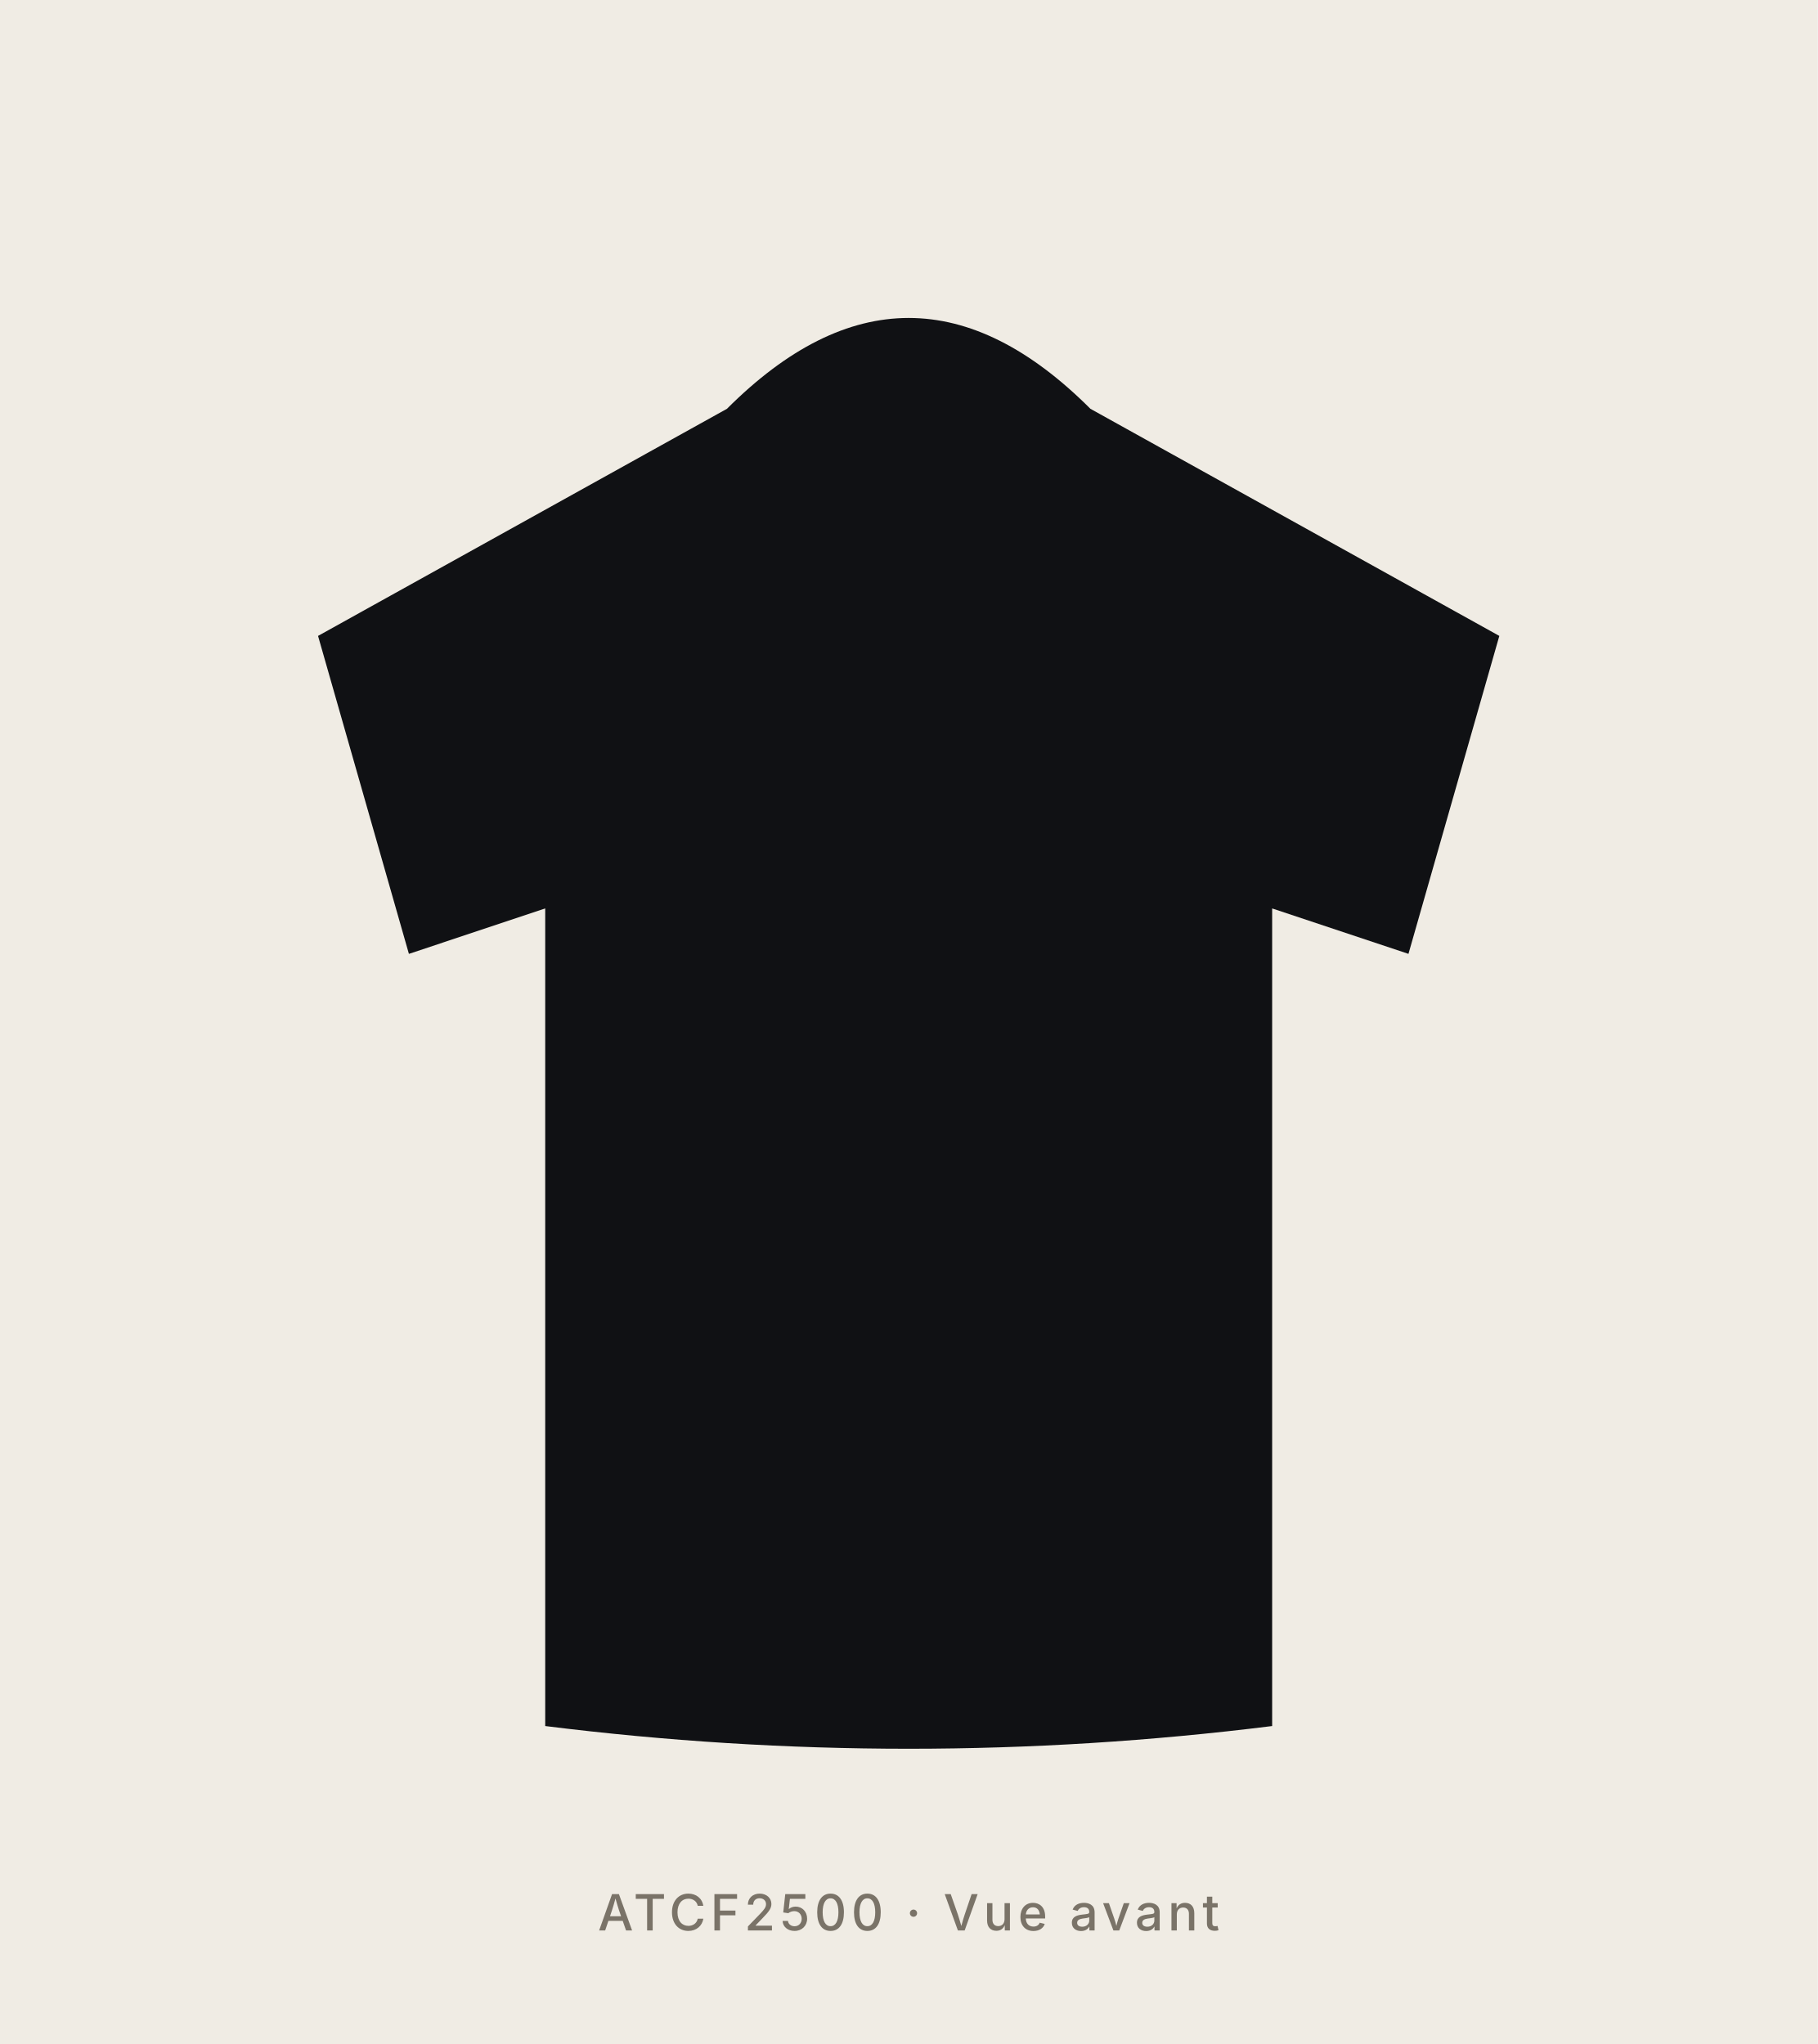
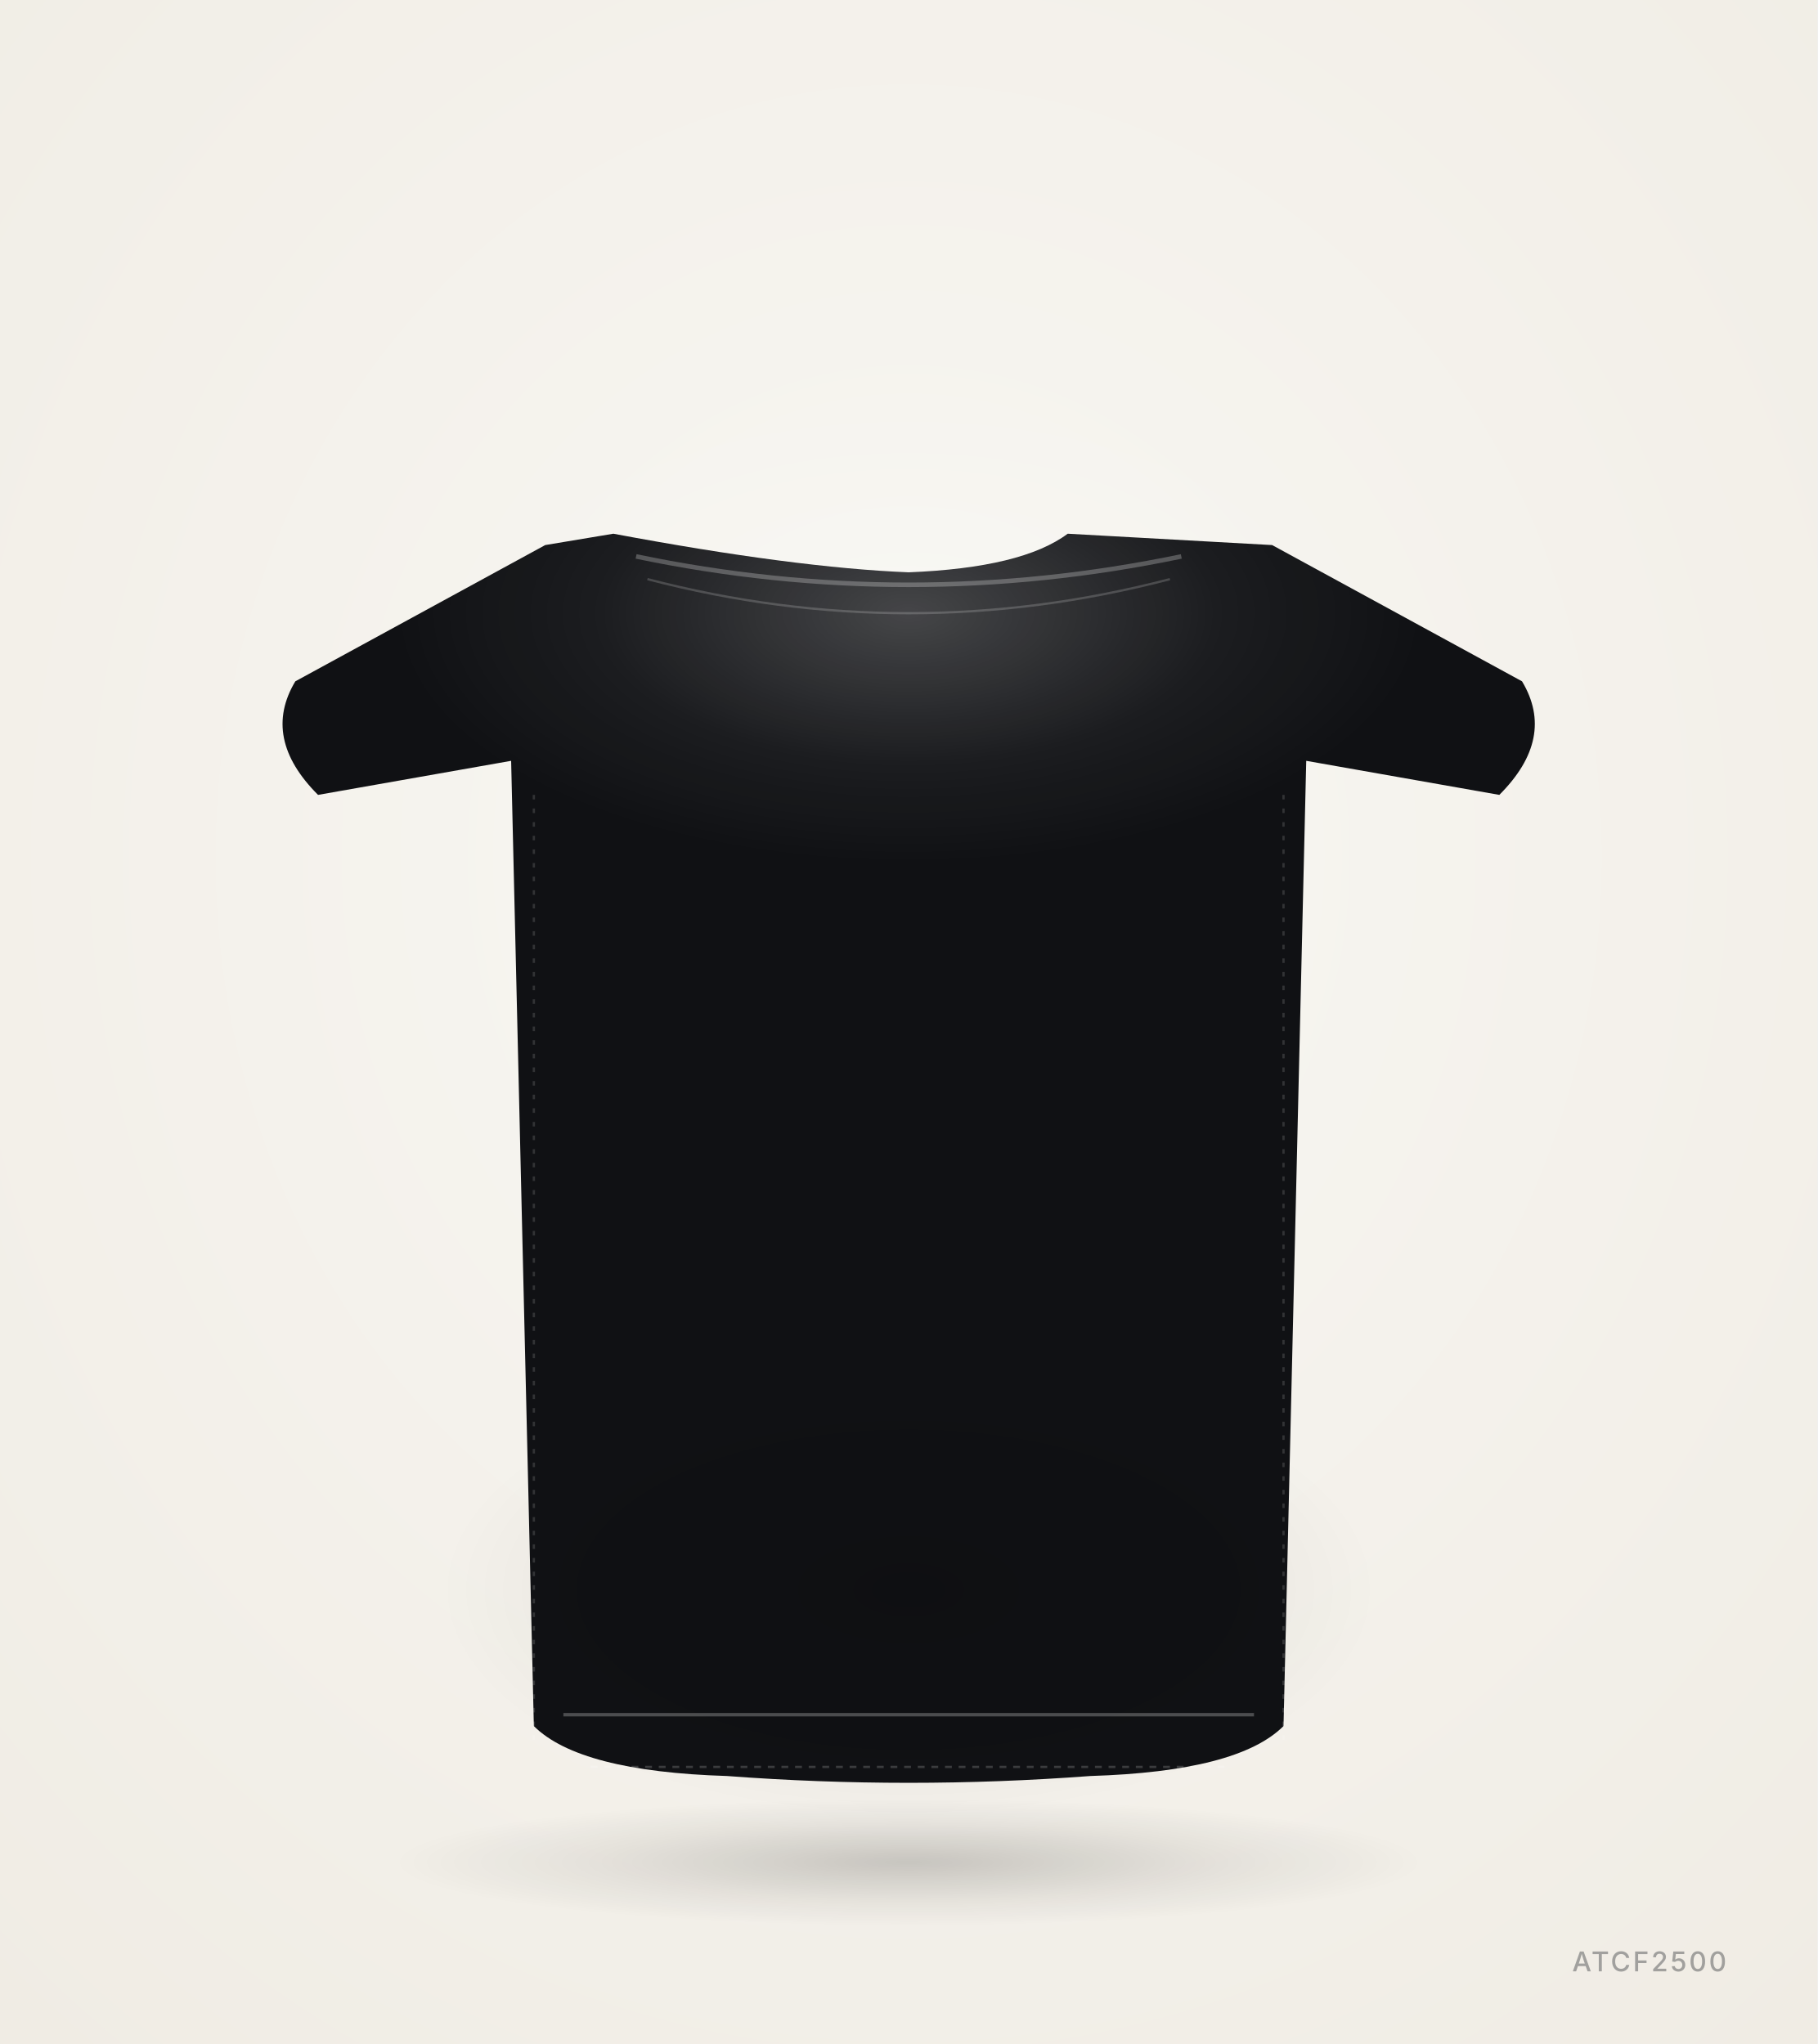
- <svg xmlns="http://www.w3.org/2000/svg" viewBox="0 0 800 900" width="800" height="900" role="img" aria-label="ATCF2500 Vue avant">
-   <rect width="800" height="900" fill="#F0ECE4" />
+ <svg xmlns="http://www.w3.org/2000/svg" viewBox="0 0 800 900" width="800" height="900" role="img" aria-label="ATCF2500 avant">
+   <defs>
+     <radialGradient id="bg-ATCF2500-f" cx="50%" cy="42%" r="75%">
+       <stop offset="0%" stop-color="#F8F7F3" />
+       <stop offset="100%" stop-color="#F0ECE4" />
+     </radialGradient>
+     <radialGradient id="hl-ATCF2500-f" cx="50%" cy="50%" r="50%">
+       <stop offset="0%" stop-color="#FFFFFF" stop-opacity="0.22" />
+       <stop offset="60%" stop-color="#FFFFFF" stop-opacity="0.05" />
+       <stop offset="100%" stop-color="#FFFFFF" stop-opacity="0" />
+     </radialGradient>
+     <radialGradient id="sh-ATCF2500-f" cx="50%" cy="50%" r="50%">
+       <stop offset="0%" stop-color="#000000" stop-opacity="0.10" />
+       <stop offset="100%" stop-color="#000000" stop-opacity="0" />
+     </radialGradient>
+     <radialGradient id="gnd-ATCF2500-f" cx="50%" cy="50%" r="50%">
+       <stop offset="0%" stop-color="#000000" stop-opacity="0.18" />
+       <stop offset="60%" stop-color="#000000" stop-opacity="0.06" />
+       <stop offset="100%" stop-color="#000000" stop-opacity="0" />
+     </radialGradient>
+   </defs>
+   <rect width="800" height="900" fill="url(#bg-ATCF2500-f)" />
+   <ellipse cx="400" cy="820" rx="226.8" ry="28" fill="url(#gnd-ATCF2500-f)" />
  <g>
-     <path d="M140 280 L320 180 Q360 140 400 140 Q440 140 480 180 L660 280 L620 420 L560 400 L560 760 Q400 780 240 760 L240 400 L180 420 Z M320 180 Q400 220 480 180 L460 260 Q400 280 340 260 Z" fill="#101114" stroke="none" stroke-width="3" />
+     <path d="M 270 235 Q 350 250 400 252 Q 450 250 470 235 L 560 240 L 670 300 Q 685 325 660 350 L 575 335 L 565 760 Q 545 780 480 782 Q 400 788 320 782 Q 255 780 235 760 L 225 335 L 140 350 Q 115 325 130 300 L 240 240 Z" fill="#101114" stroke="none" stroke-width="0" stroke-linejoin="round" />
+     <ellipse cx="400" cy="270" rx="226.8" ry="110" fill="url(#hl-ATCF2500-f)" />
+     <ellipse cx="400" cy="700" rx="205.2" ry="100" fill="url(#sh-ATCF2500-f)" />
+     <line x1="260" y1="778" x2="540" y2="778" stroke="#FFFFFF" stroke-width="1" stroke-opacity="0.18" stroke-dasharray="3 3" />
+     <line x1="235" y1="350" x2="235" y2="766" stroke="#FFFFFF" stroke-width="1" stroke-opacity="0.144" stroke-dasharray="2 4" />
+     <line x1="565" y1="350" x2="565" y2="766" stroke="#FFFFFF" stroke-width="1" stroke-opacity="0.144" stroke-dasharray="2 4" />
+     <path d="M 280 245 Q 400 270 520 245" fill="none" stroke="#FFFFFF" stroke-opacity="0.252" stroke-width="2" />
+     <path d="M 285 255 Q 400 285 515 255" fill="none" stroke="#FFFFFF" stroke-opacity="0.18" stroke-width="1" />
+     <line x1="248" y1="755" x2="552" y2="755" stroke="#FFFFFF" stroke-opacity="0.252" stroke-width="1.5" />
  </g>
-   <text x="400" y="850" text-anchor="middle" font-family="Inter,system-ui,sans-serif" font-size="22" font-weight="500" fill="#7A7368" letter-spacing="2">ATCF2500 · Vue avant</text>
+   <text x="760" y="868" text-anchor="end" font-family="Inter,system-ui,sans-serif" font-size="12" font-weight="500" fill="#2A2D33" fill-opacity="0.4" letter-spacing="1">ATCF2500</text>
</svg>
